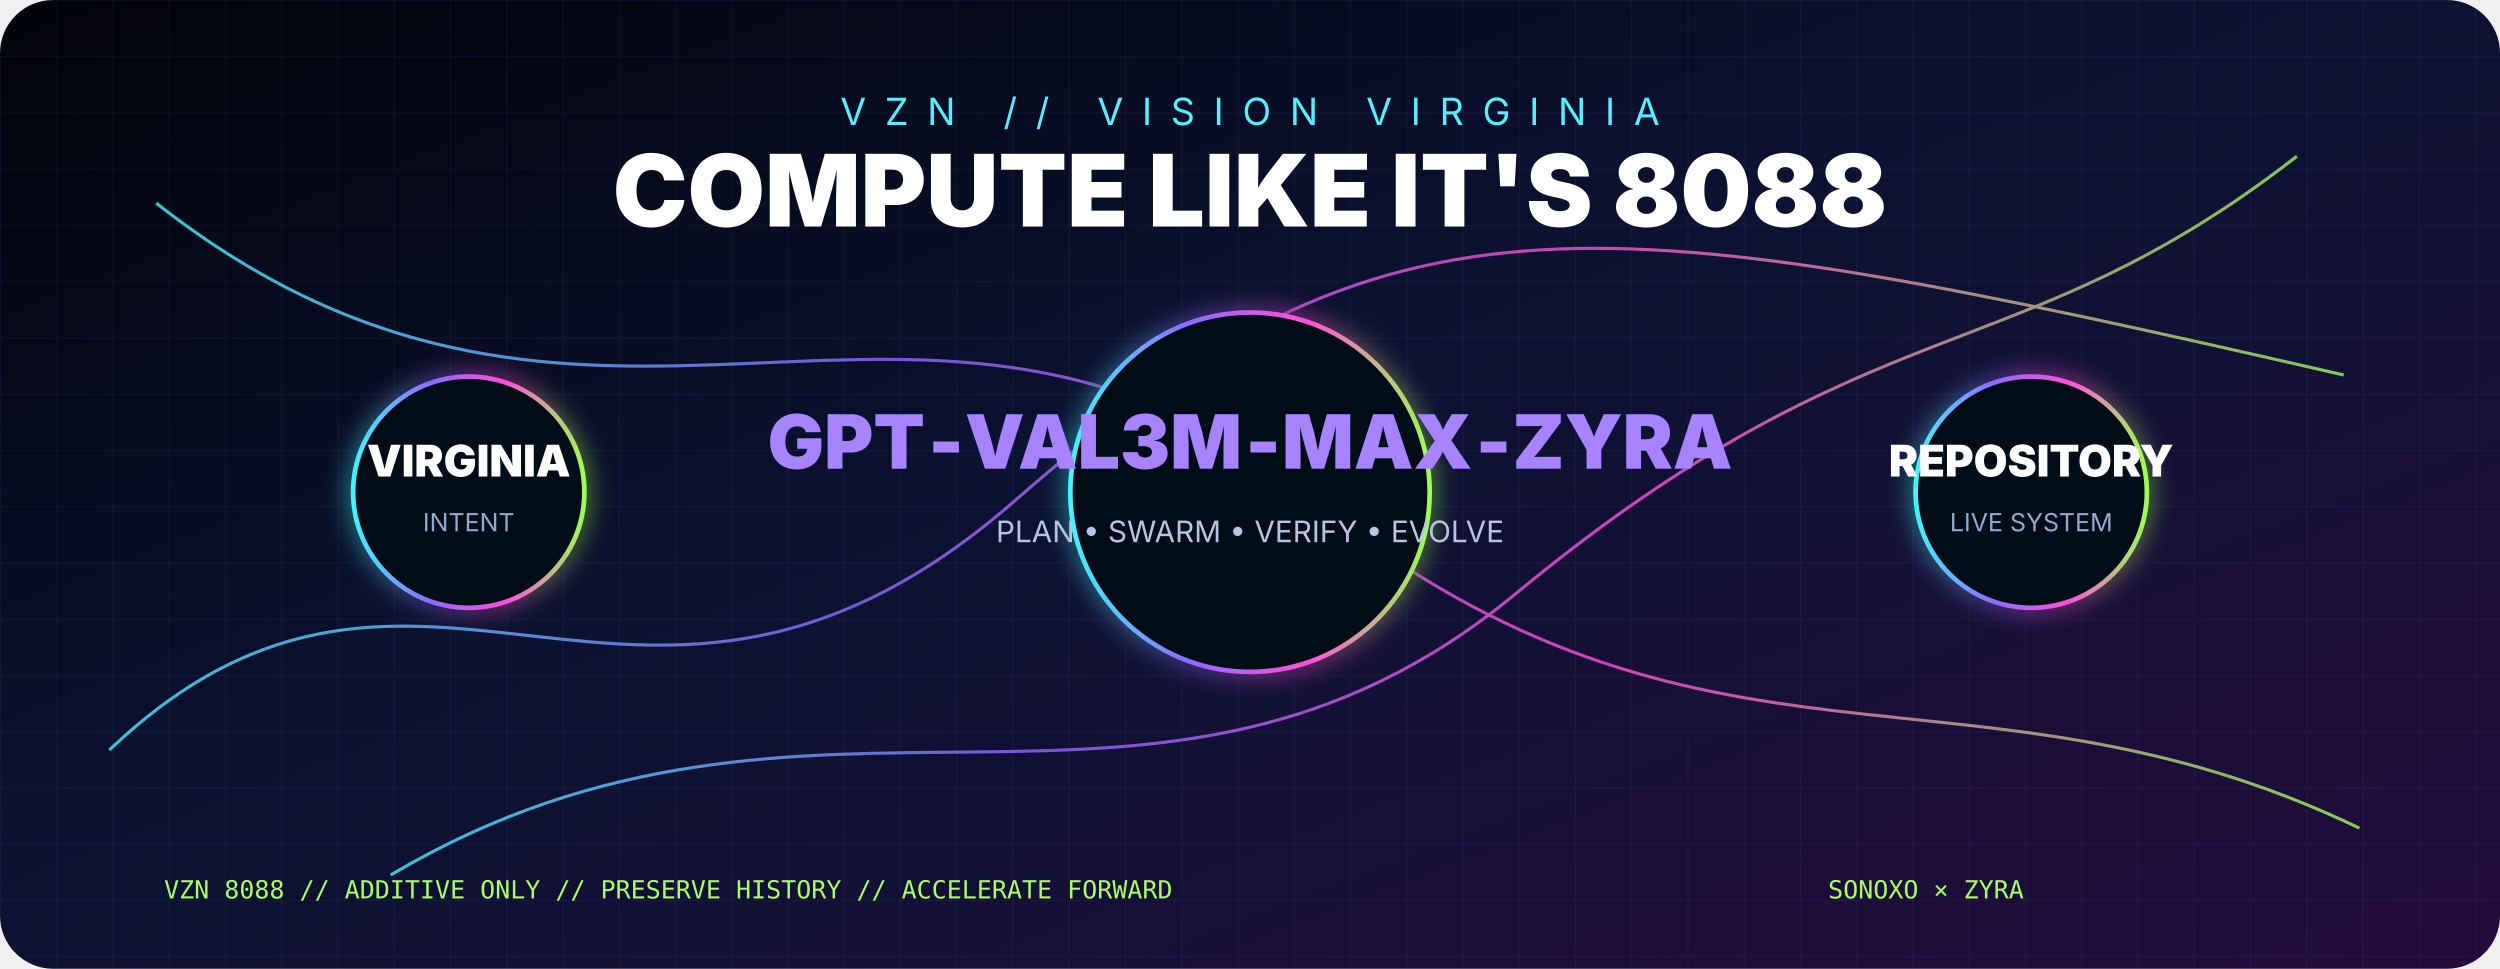
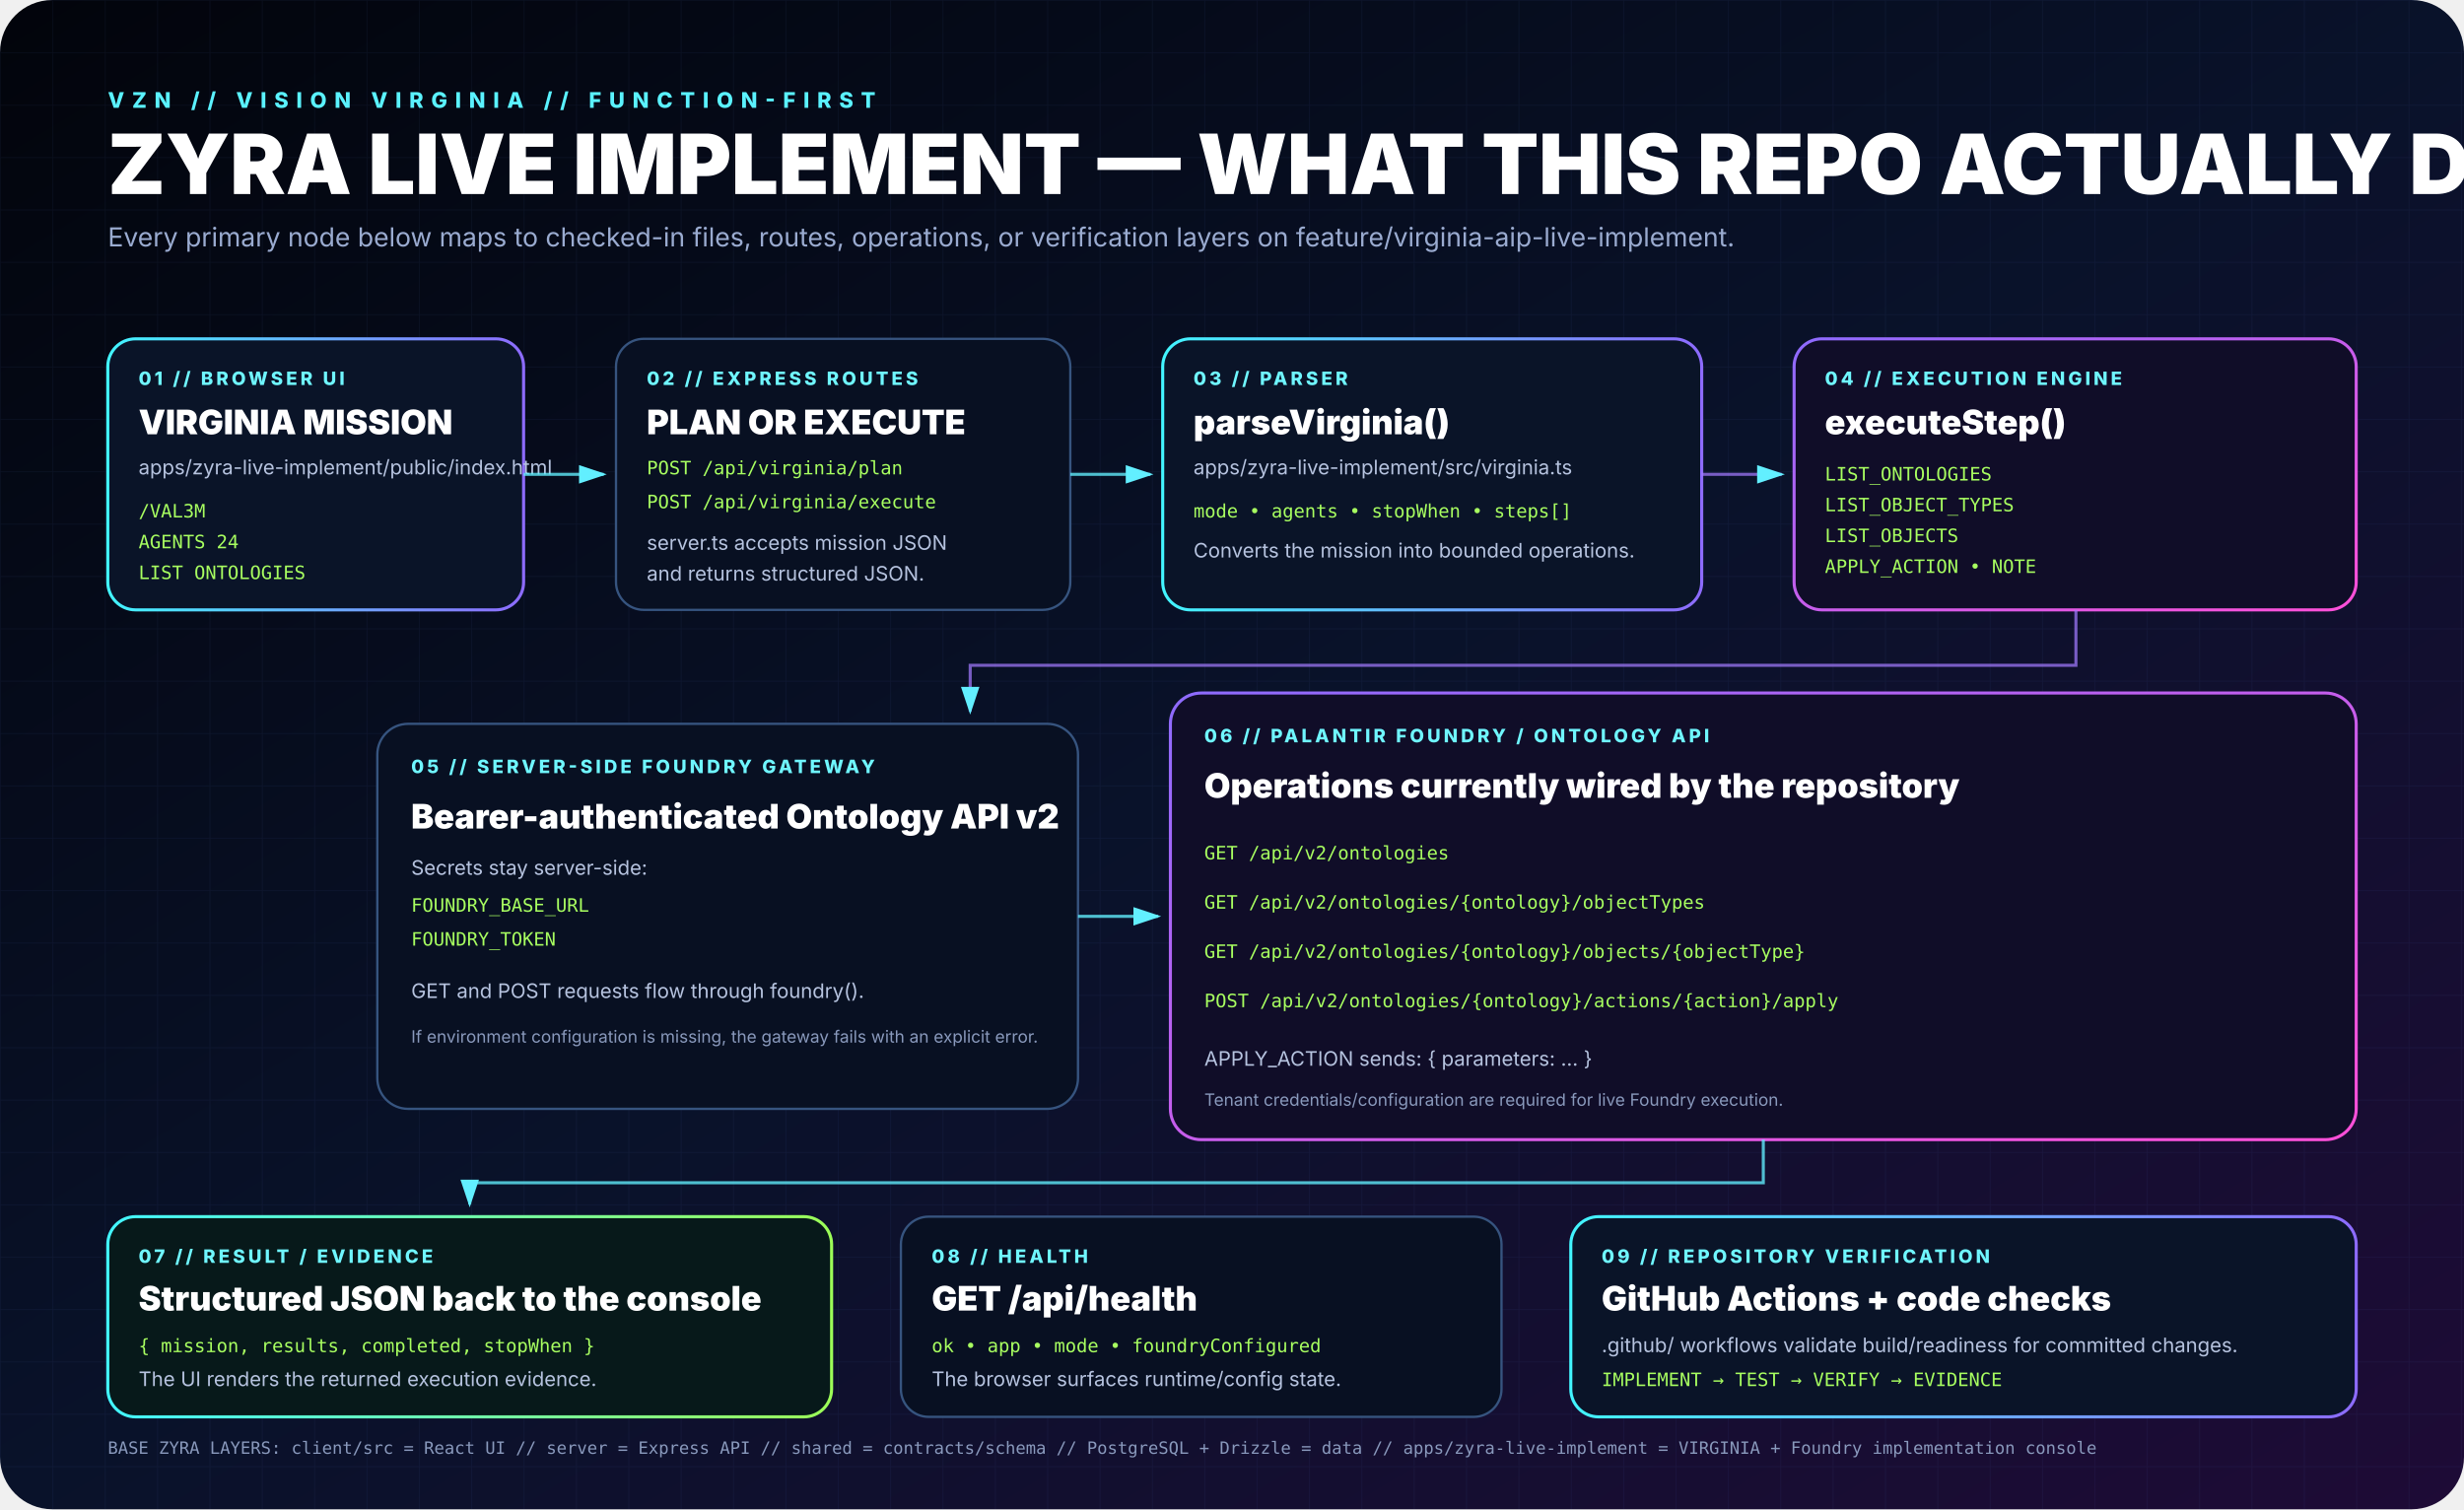
- <svg xmlns="http://www.w3.org/2000/svg" width="1600" height="620" viewBox="0 0 1600 620" role="img" aria-labelledby="t d">
+ <svg xmlns="http://www.w3.org/2000/svg" width="1600" height="980" viewBox="0 0 1600 980" role="img" aria-labelledby="title desc">
  <defs>
    <linearGradient id="bg" x1="0" y1="0" x2="1" y2="1">
-       <stop stop-color="#02030a" />
-       <stop offset=".45" stop-color="#0b1231" />
-       <stop offset="1" stop-color="#230b3c" />
+       <stop stop-color="#02040b" />
+       <stop offset=".5" stop-color="#09122a" />
+       <stop offset="1" stop-color="#1e0b36" />
    </linearGradient>
-     <linearGradient id="neon" x1="0" y1="0" x2="1" y2="0">
+     <linearGradient id="cyan" x1="0" y1="0" x2="1" y2="0">
      <stop stop-color="#42f5ff" />
-       <stop offset=".33" stop-color="#8d6bff" />
-       <stop offset=".66" stop-color="#ff4fd8" />
+       <stop offset="1" stop-color="#8d6bff" />
+     </linearGradient>
+     <linearGradient id="violet" x1="0" y1="0" x2="1" y2="1">
+       <stop stop-color="#8d6bff" />
+       <stop offset="1" stop-color="#ff4fd8" />
+     </linearGradient>
+     <linearGradient id="green" x1="0" y1="0" x2="1" y2="0">
+       <stop stop-color="#42f5ff" />
      <stop offset="1" stop-color="#9cff57" />
    </linearGradient>
+     <pattern id="grid" width="34" height="34" patternUnits="userSpaceOnUse">
+       <path d="M34 0H0V34" fill="none" stroke="#83a4ff" stroke-opacity=".06" />
+     </pattern>
    <filter id="glow">
-       <feGaussianBlur stdDeviation="8" result="b" />
+       <feGaussianBlur stdDeviation="4" result="blur" />
      <feMerge>
-         <feMergeNode in="b" />
+         <feMergeNode in="blur" />
        <feMergeNode in="SourceGraphic" />
      </feMerge>
    </filter>
-     <pattern id="grid" width="36" height="36" patternUnits="userSpaceOnUse">
-       <path d="M36 0H0V36" fill="none" stroke="#7fa2ff" stroke-opacity=".08" />
-     </pattern>
+     <marker id="arrow" markerWidth="10" markerHeight="10" refX="8" refY="3" orient="auto">
+       <path d="M0,0 L0,6 L9,3 z" fill="#62efff" />
+     </marker>
+     <style>
+     text{font-family:Inter,Segoe UI,Arial,sans-serif}.mono{font-family:ui-monospace,SFMono-Regular,Menlo,monospace}.kicker{font-size:14px;fill:#5af2ff;font-weight:800;letter-spacing:5px}.hero{font-size:54px;fill:#fff;font-weight:900}.sub{font-size:17px;fill:#9aabd0}.label{font-size:12px;fill:#6ff6ff;font-weight:800;letter-spacing:2px}.title{font-size:22px;fill:#fff;font-weight:850}.body{font-size:13px;fill:#b6c3df}.code{font-size:12px;fill:#a8ff60}.small{font-size:11px;fill:#8999bc}.panel{fill:#081022;stroke:#36547f;stroke-width:1.5}.hot{fill:#0a1428;stroke:url(#cyan);stroke-width:2}.action{fill:#100d28;stroke:url(#violet);stroke-width:2}.output{fill:#07191a;stroke:url(#green);stroke-width:2}.wire{fill:none;stroke:#62efff;stroke-width:2;stroke-opacity:.78;marker-end:url(#arrow)}.wire2{fill:none;stroke:#a27bff;stroke-width:2;stroke-opacity:.72;marker-end:url(#arrow)}
+   </style>
  </defs>
-   <rect width="1600" height="620" rx="34" fill="url(#bg)" />
-   <rect width="1600" height="620" rx="34" fill="url(#grid)" />
-   <g opacity=".8" stroke="url(#neon)" stroke-width="2" fill="none">
-     <path d="M70 480C270 290 410 530 650 320s370-190 850-80" />
-     <path d="M100 130C380 350 590 120 840 320s420 90 670 210" />
-     <path d="M250 560C520 400 740 570 970 380s320-140 500-280" />
+   <rect width="1600" height="980" rx="34" fill="url(#bg)" />
+   <rect width="1600" height="980" rx="34" fill="url(#grid)" />
+   <text x="70" y="70" class="kicker">VZN // VISION VIRGINIA // FUNCTION-FIRST</text>
+   <text x="70" y="126" class="hero">ZYRA LIVE IMPLEMENT — WHAT THIS REPO ACTUALLY DOES</text>
+   <text x="70" y="160" class="sub">Every primary node below maps to checked-in files, routes, operations, or verification layers on feature/virginia-aip-live-implement.</text>
+   <g transform="translate(70 220)">
+     <rect width="270" height="176" rx="18" class="hot" />
+     <text x="20" y="30" class="label">01 // BROWSER UI</text>
+     <text x="20" y="62" class="title">VIRGINIA MISSION</text>
+     <text x="20" y="88" class="body">apps/zyra-live-implement/public/index.html</text>
+     <text x="20" y="116" class="code mono">/VAL3M</text>
+     <text x="20" y="136" class="code mono">AGENTS 24</text>
+     <text x="20" y="156" class="code mono">LIST ONTOLOGIES</text>
  </g>
-   <g fill="#050817" stroke="url(#neon)" stroke-width="3" filter="url(#glow)">
-     <circle cx="300" cy="315" r="74" />
-     <circle cx="800" cy="315" r="115" />
-     <circle cx="1300" cy="315" r="74" />
+   <g transform="translate(400 220)">
+     <rect width="295" height="176" rx="18" class="panel" />
+     <text x="20" y="30" class="label">02 // EXPRESS ROUTES</text>
+     <text x="20" y="62" class="title">PLAN OR EXECUTE</text>
+     <text x="20" y="88" class="code mono">POST /api/virginia/plan</text>
+     <text x="20" y="110" class="code mono">POST /api/virginia/execute</text>
+     <text x="20" y="137" class="body">server.ts accepts mission JSON</text>
+     <text x="20" y="157" class="body">and returns structured JSON.</text>
  </g>
-   <g fill="#fff" font-family="Inter,Arial,sans-serif" text-anchor="middle">
-     <text x="800" y="80" font-size="24" letter-spacing="12" fill="#55efff">VZN // VISION VIRGINIA</text>
-     <text x="800" y="145" font-size="64" font-weight="900">COMPUTE LIKE IT'S 8088</text>
-     <text x="300" y="305" font-size="28" font-weight="900">VIRGINIA</text>
-     <text x="300" y="340" font-size="16" fill="#93a8d2">INTENT</text>
-     <text x="800" y="300" font-size="48" font-weight="900" fill="#a783ff">GPT‑VAL3M‑MAX‑ZYRA</text>
-     <text x="800" y="347" font-size="19" fill="#b9c4e5">PLAN • SWARM • VERIFY • EVOLVE</text>
-     <text x="1300" y="305" font-size="28" font-weight="900">REPOSITORY</text>
-     <text x="1300" y="340" font-size="16" fill="#93a8d2">LIVE SYSTEM</text>
+   <g transform="translate(755 220)">
+     <rect width="350" height="176" rx="18" class="hot" />
+     <text x="20" y="30" class="label">03 // PARSER</text>
+     <text x="20" y="62" class="title">parseVirginia()</text>
+     <text x="20" y="88" class="body">apps/zyra-live-implement/src/virginia.ts</text>
+     <text x="20" y="116" class="code mono">mode • agents • stopWhen • steps[]</text>
+     <text x="20" y="142" class="body">Converts the mission into bounded operations.</text>
  </g>
-   <g font-family="ui-monospace,monospace" font-size="16" fill="#a8ff60">
-     <text x="105" y="575">VZN 8088 // ADDITIVE ONLY // PRESERVE HISTORY // ACCELERATE FORWARD</text>
-     <text x="1170" y="575">SONOXO × ZYRA</text>
+   <g transform="translate(1165 220)">
+     <rect width="365" height="176" rx="18" class="action" />
+     <text x="20" y="30" class="label">04 // EXECUTION ENGINE</text>
+     <text x="20" y="62" class="title">executeStep()</text>
+     <text x="20" y="92" class="code mono">LIST_ONTOLOGIES</text>
+     <text x="20" y="112" class="code mono">LIST_OBJECT_TYPES</text>
+     <text x="20" y="132" class="code mono">LIST_OBJECTS</text>
+     <text x="20" y="152" class="code mono">APPLY_ACTION • NOTE</text>
+   </g>
+   <path class="wire" d="M340 308H392" />
+   <path class="wire" d="M695 308H747" />
+   <path class="wire2" d="M1105 308H1157" />
+   <g transform="translate(245 470)">
+     <rect width="455" height="250" rx="20" class="panel" />
+     <text x="22" y="32" class="label">05 // SERVER-SIDE FOUNDRY GATEWAY</text>
+     <text x="22" y="68" class="title">Bearer-authenticated Ontology API v2</text>
+     <text x="22" y="98" class="body">Secrets stay server-side:</text>
+     <text x="22" y="122" class="code mono">FOUNDRY_BASE_URL</text>
+     <text x="22" y="144" class="code mono">FOUNDRY_TOKEN</text>
+     <text x="22" y="178" class="body">GET and POST requests flow through foundry().</text>
+     <text x="22" y="207" class="small">If environment configuration is missing, the gateway fails with an explicit error.</text>
+   </g>
+   <g transform="translate(760 450)">
+     <rect width="770" height="290" rx="20" class="action" />
+     <text x="22" y="32" class="label">06 // PALANTIR FOUNDRY / ONTOLOGY API</text>
+     <text x="22" y="68" class="title">Operations currently wired by the repository</text>
+     <text x="22" y="108" class="code mono">GET  /api/v2/ontologies</text>
+     <text x="22" y="140" class="code mono">GET  /api/v2/ontologies/{ontology}/objectTypes</text>
+     <text x="22" y="172" class="code mono">GET  /api/v2/ontologies/{ontology}/objects/{objectType}</text>
+     <text x="22" y="204" class="code mono">POST /api/v2/ontologies/{ontology}/actions/{action}/apply</text>
+     <text x="22" y="242" class="body">APPLY_ACTION sends: { parameters: ... }</text>
+     <text x="22" y="268" class="small">Tenant credentials/configuration are required for live Foundry execution.</text>
+   </g>
+   <path class="wire2" d="M1348 396V432H630V462" />
+   <path class="wire" d="M700 595H752" />
+   <g transform="translate(70 790)">
+     <rect width="470" height="130" rx="18" class="output" />
+     <text x="20" y="30" class="label">07 // RESULT / EVIDENCE</text>
+     <text x="20" y="61" class="title">Structured JSON back to the console</text>
+     <text x="20" y="88" class="code mono">{ mission, results, completed, stopWhen }</text>
+     <text x="20" y="110" class="body">The UI renders the returned execution evidence.</text>
+   </g>
+   <g transform="translate(585 790)">
+     <rect width="390" height="130" rx="18" class="panel" />
+     <text x="20" y="30" class="label">08 // HEALTH</text>
+     <text x="20" y="61" class="title">GET /api/health</text>
+     <text x="20" y="88" class="code mono">ok • app • mode • foundryConfigured</text>
+     <text x="20" y="110" class="body">The browser surfaces runtime/config state.</text>
+   </g>
+   <g transform="translate(1020 790)">
+     <rect width="510" height="130" rx="18" class="hot" />
+     <text x="20" y="30" class="label">09 // REPOSITORY VERIFICATION</text>
+     <text x="20" y="61" class="title">GitHub Actions + code checks</text>
+     <text x="20" y="88" class="body">.github/ workflows validate build/readiness for committed changes.</text>
+     <text x="20" y="110" class="code mono">IMPLEMENT → TEST → VERIFY → EVIDENCE</text>
+   </g>
+   <path class="wire" d="M1145 740V768H305V782" />
+   <g transform="translate(70 944)">
+     <text class="small mono" x="0" y="0">BASE ZYRA LAYERS: client/src = React UI  //  server = Express API  //  shared = contracts/schema  //  PostgreSQL + Drizzle = data  //  apps/zyra-live-implement = VIRGINIA + Foundry implementation console</text>
  </g>
</svg>
